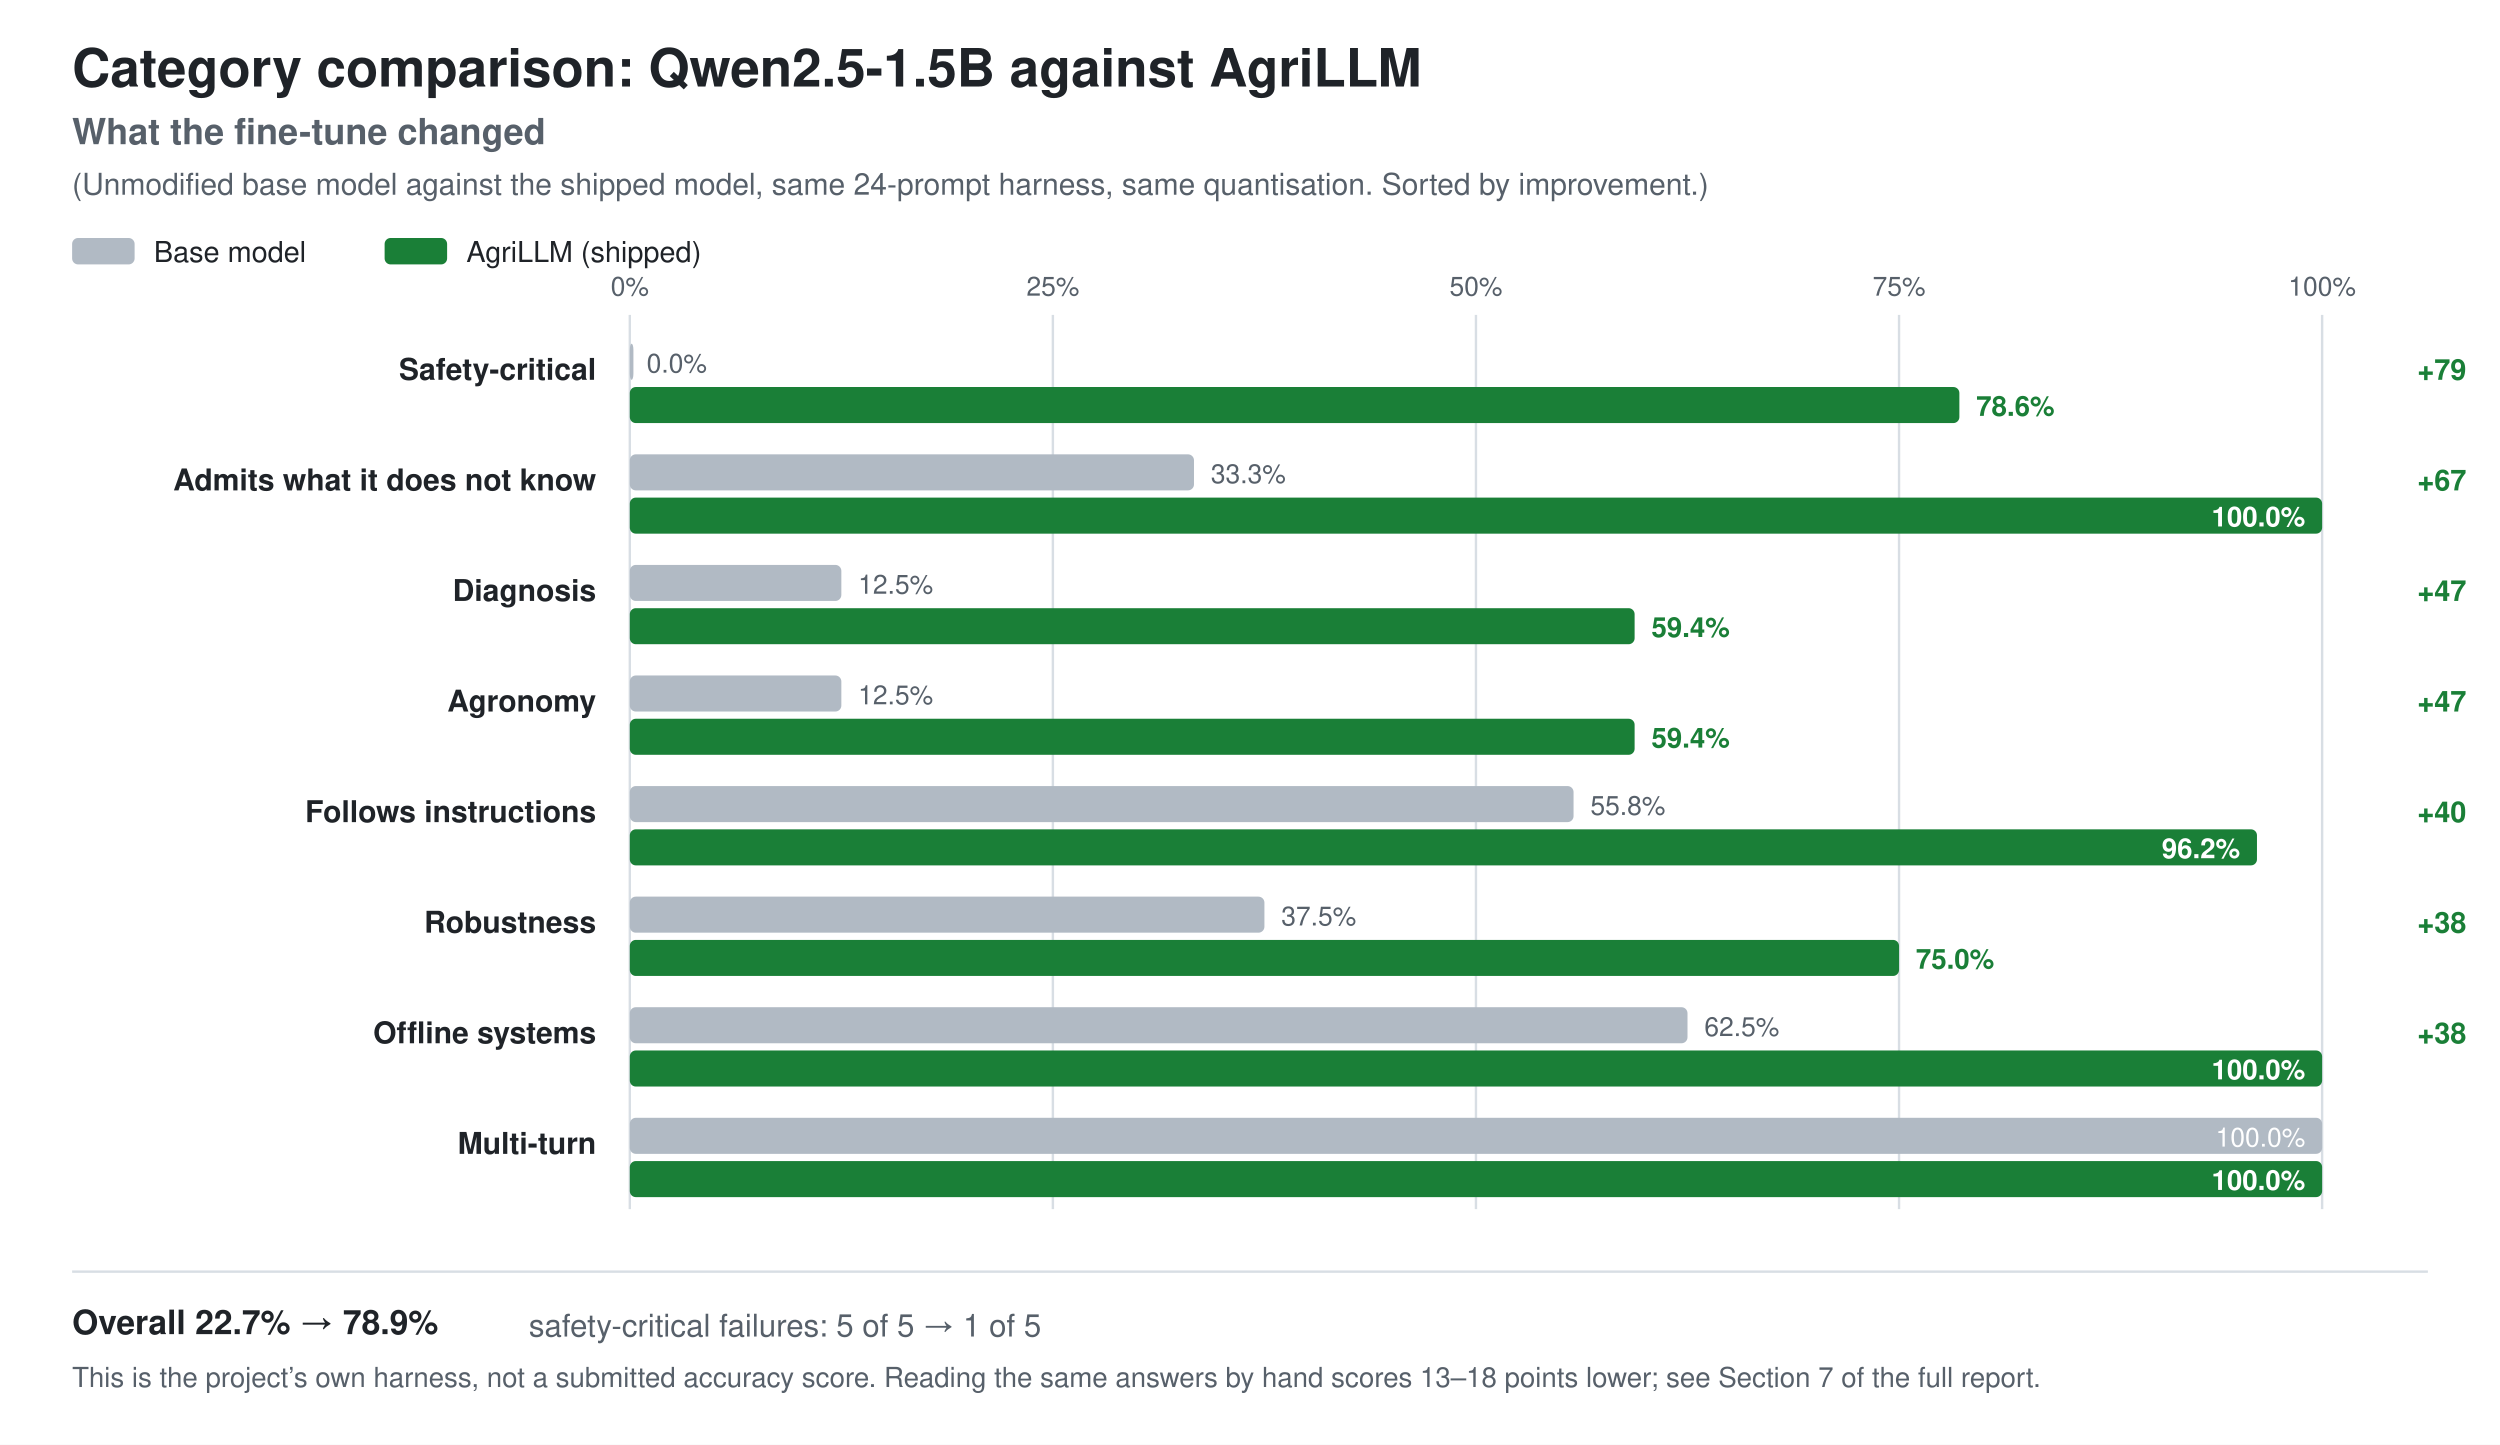
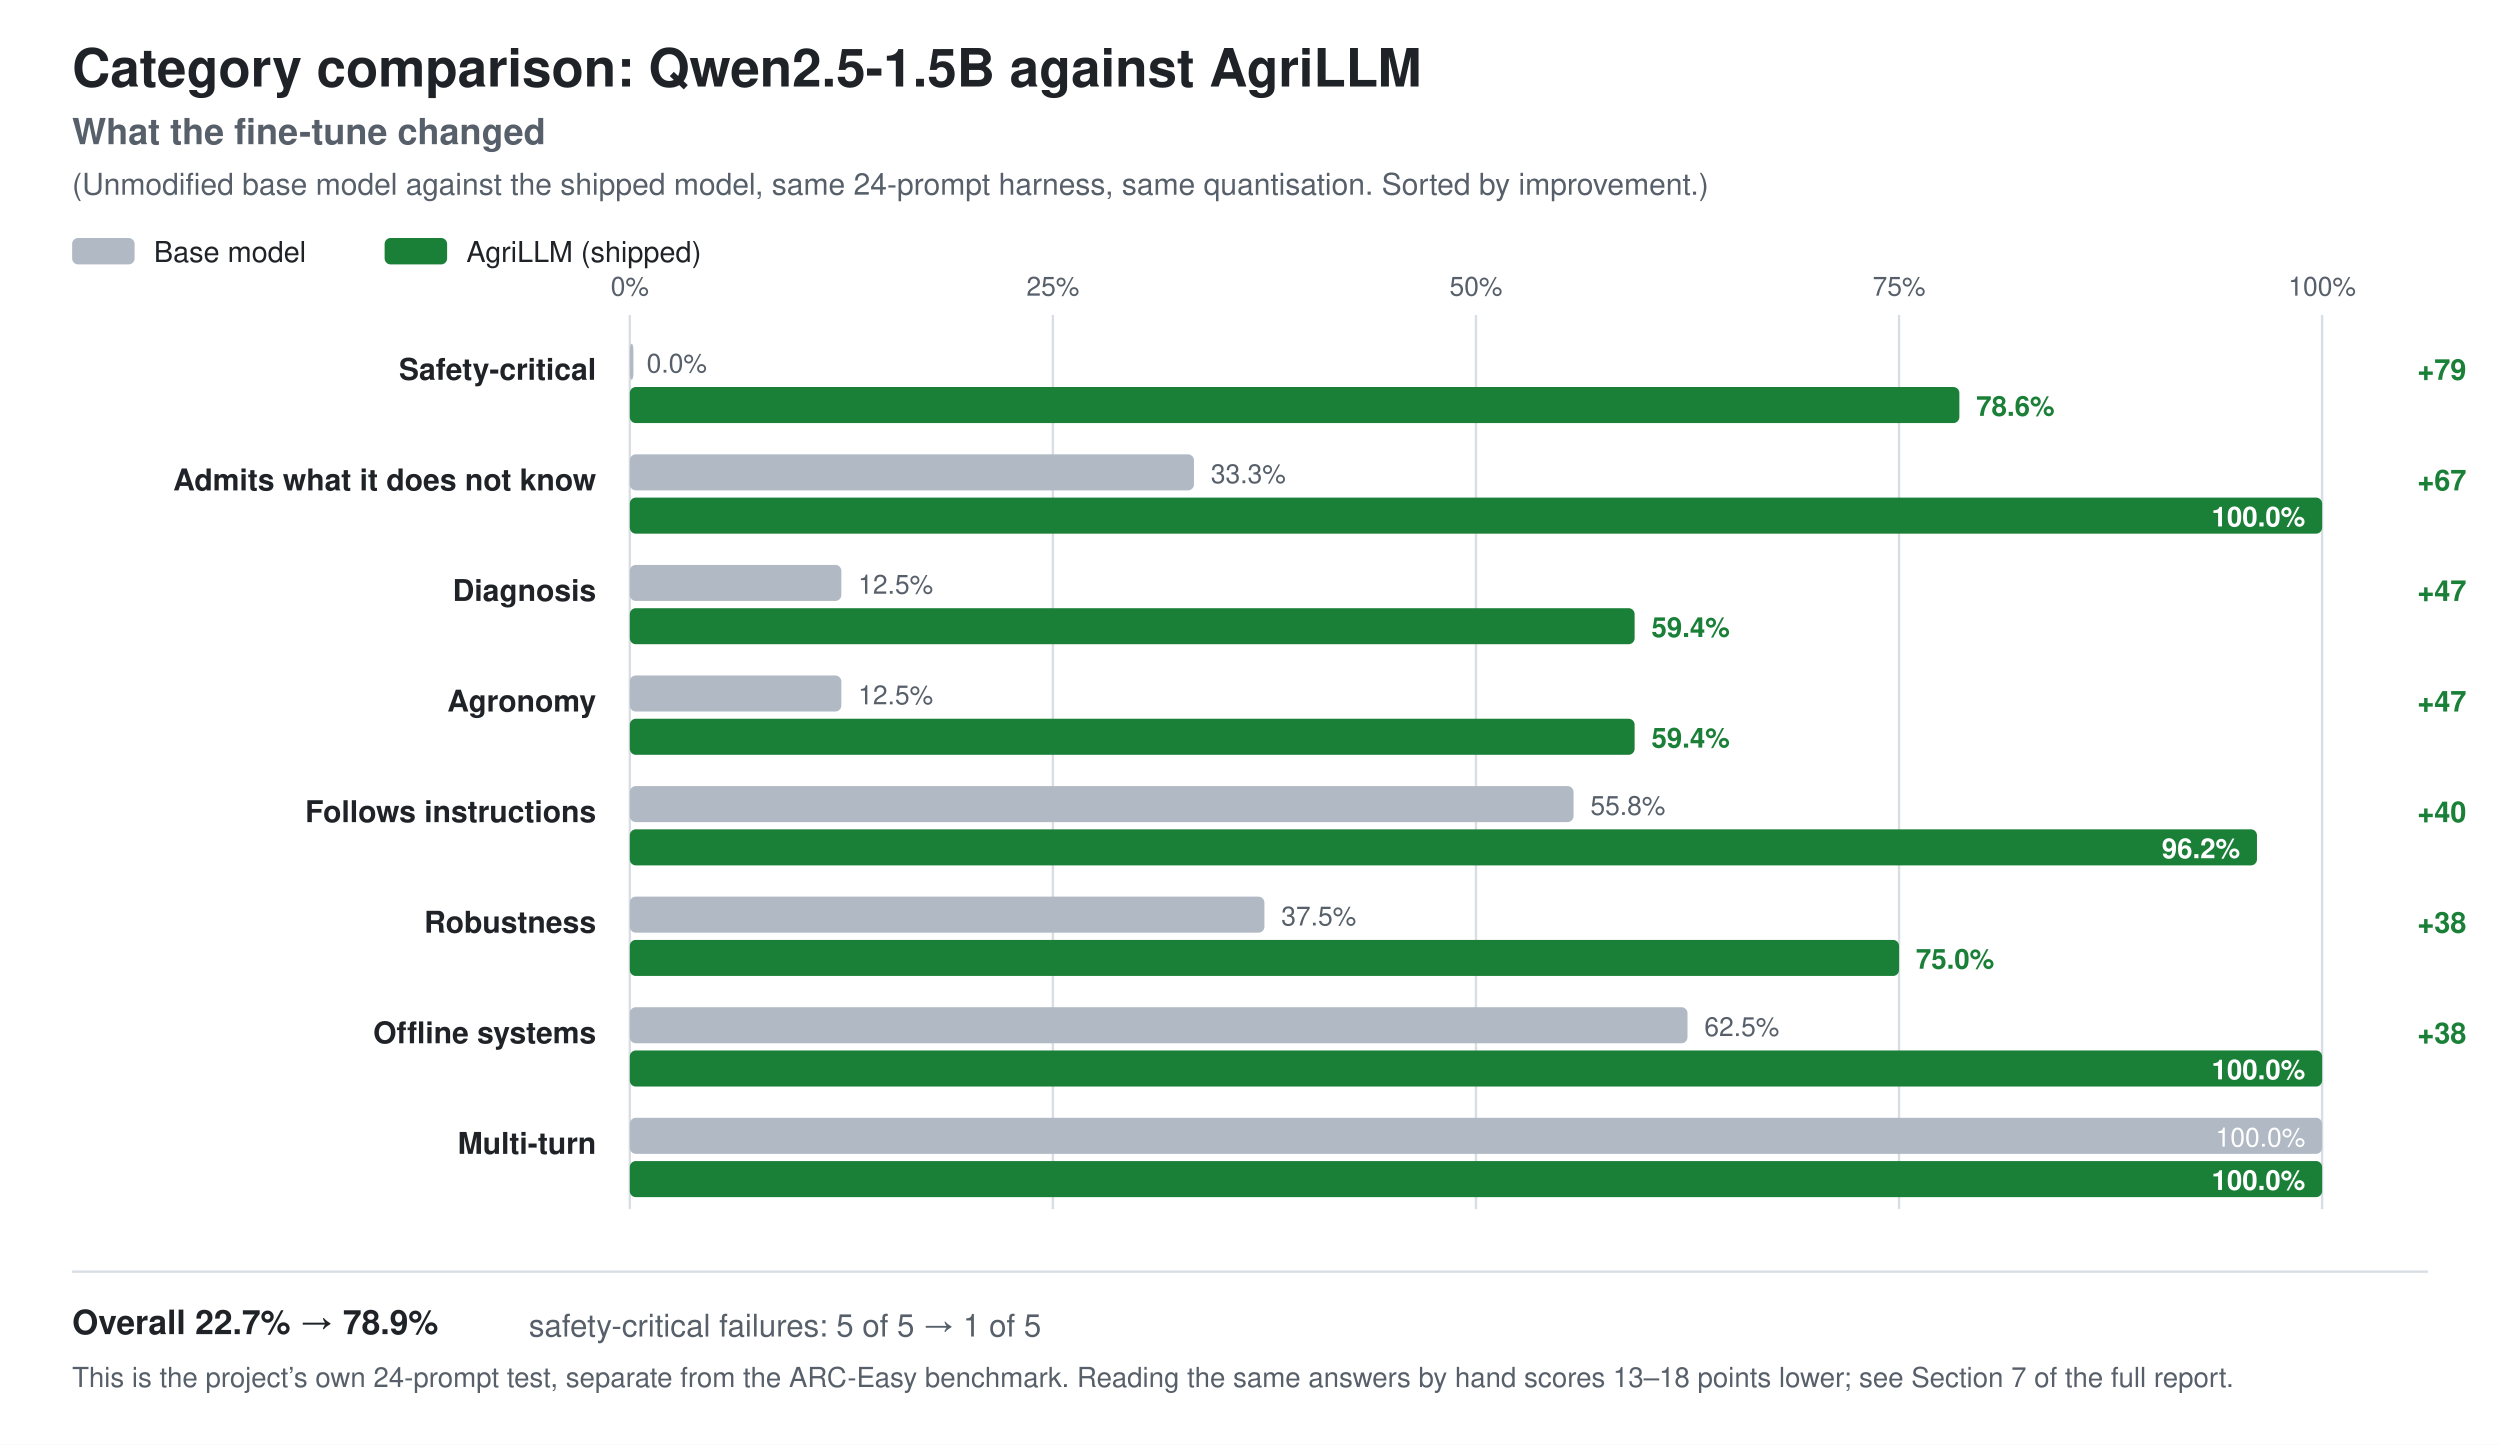
<svg xmlns="http://www.w3.org/2000/svg" viewBox="0 0 1040 601" width="1040" height="601" font-family="-apple-system, BlinkMacSystemFont, 'Segoe UI', Helvetica, Arial, sans-serif">
  <rect width="1040" height="601" fill="#ffffff" />
  <text x="30" y="36" font-size="22" font-weight="700" fill="#1f2328">Category comparison: Qwen2.5-1.5B against AgriLLM</text>
  <text x="30" y="60" font-size="15" font-weight="600" fill="#57606a">What the fine-tune changed</text>
  <text x="30" y="81" font-size="12.5" fill="#57606a">(Unmodified base model against the shipped model, same 24-prompt harness, same quantisation. Sorted by improvement.)</text>
  <rect x="30" y="99" width="26" height="11" rx="2.5" fill="#b1bac4" />
  <text x="64" y="109" font-size="12" fill="#1f2328">Base model</text>
  <rect x="160" y="99" width="26" height="11" rx="2.5" fill="#1a7f37" />
  <text x="194" y="109" font-size="12" fill="#1f2328">AgriLLM (shipped)</text>
  <line x1="262.0" y1="131" x2="262.0" y2="503" stroke="#d8dee4" stroke-width="1" />
  <text x="262.0" y="123" font-size="11" fill="#57606a" text-anchor="middle">0%</text>
  <line x1="438.0" y1="131" x2="438.0" y2="503" stroke="#d8dee4" stroke-width="1" />
  <text x="438.0" y="123" font-size="11" fill="#57606a" text-anchor="middle">25%</text>
  <line x1="614.0" y1="131" x2="614.0" y2="503" stroke="#d8dee4" stroke-width="1" />
  <text x="614.0" y="123" font-size="11" fill="#57606a" text-anchor="middle">50%</text>
  <line x1="790.0" y1="131" x2="790.0" y2="503" stroke="#d8dee4" stroke-width="1" />
  <text x="790.0" y="123" font-size="11" fill="#57606a" text-anchor="middle">75%</text>
  <line x1="966.0" y1="131" x2="966.0" y2="503" stroke="#d8dee4" stroke-width="1" />
  <text x="966.0" y="123" font-size="11" fill="#57606a" text-anchor="middle">100%</text>
  <text x="248" y="158.0" font-size="12.5" font-weight="600" fill="#1f2328" text-anchor="end">Safety-critical</text>
  <rect x="262" y="143.0" width="1.5" height="15" rx="2.5" fill="#b1bac4" />
  <rect x="262" y="161.0" width="553.1" height="15" rx="2.5" fill="#1a7f37" />
  <text x="269.0" y="155.0" font-size="11" font-weight="400" fill="#57606a" text-anchor="start">0.0%</text>
  <text x="822.1" y="173.0" font-size="11.5" font-weight="700" fill="#1a7f37" text-anchor="start">78.6%</text>
  <text x="1026" y="158.0" font-size="12" font-weight="700" fill="#1a7f37" text-anchor="end">+79</text>
  <text x="248" y="204.0" font-size="12.5" font-weight="600" fill="#1f2328" text-anchor="end">Admits what it does not know</text>
  <rect x="262" y="189.0" width="234.7" height="15" rx="2.5" fill="#b1bac4" />
  <rect x="262" y="207.0" width="704.0" height="15" rx="2.5" fill="#1a7f37" />
  <text x="503.7" y="201.0" font-size="11" font-weight="400" fill="#57606a" text-anchor="start">33.3%</text>
  <text x="959.0" y="219.0" font-size="11.5" font-weight="700" fill="#ffffff" text-anchor="end">100.0%</text>
  <text x="1026" y="204.0" font-size="12" font-weight="700" fill="#1a7f37" text-anchor="end">+67</text>
  <text x="248" y="250.0" font-size="12.5" font-weight="600" fill="#1f2328" text-anchor="end">Diagnosis</text>
  <rect x="262" y="235.0" width="88.0" height="15" rx="2.5" fill="#b1bac4" />
  <rect x="262" y="253.0" width="418.0" height="15" rx="2.5" fill="#1a7f37" />
  <text x="357.0" y="247.0" font-size="11" font-weight="400" fill="#57606a" text-anchor="start">12.5%</text>
  <text x="687.0" y="265.0" font-size="11.5" font-weight="700" fill="#1a7f37" text-anchor="start">59.4%</text>
  <text x="1026" y="250.0" font-size="12" font-weight="700" fill="#1a7f37" text-anchor="end">+47</text>
  <text x="248" y="296.0" font-size="12.5" font-weight="600" fill="#1f2328" text-anchor="end">Agronomy</text>
  <rect x="262" y="281.0" width="88.0" height="15" rx="2.5" fill="#b1bac4" />
  <rect x="262" y="299.0" width="418.0" height="15" rx="2.5" fill="#1a7f37" />
  <text x="357.0" y="293.0" font-size="11" font-weight="400" fill="#57606a" text-anchor="start">12.5%</text>
  <text x="687.0" y="311.0" font-size="11.5" font-weight="700" fill="#1a7f37" text-anchor="start">59.4%</text>
  <text x="1026" y="296.0" font-size="12" font-weight="700" fill="#1a7f37" text-anchor="end">+47</text>
  <text x="248" y="342.0" font-size="12.5" font-weight="600" fill="#1f2328" text-anchor="end">Follows instructions</text>
  <rect x="262" y="327.0" width="392.6" height="15" rx="2.5" fill="#b1bac4" />
  <rect x="262" y="345.0" width="676.9" height="15" rx="2.5" fill="#1a7f37" />
  <text x="661.6" y="339.0" font-size="11" font-weight="400" fill="#57606a" text-anchor="start">55.8%</text>
  <text x="931.9" y="357.0" font-size="11.5" font-weight="700" fill="#ffffff" text-anchor="end">96.2%</text>
  <text x="1026" y="342.0" font-size="12" font-weight="700" fill="#1a7f37" text-anchor="end">+40</text>
  <text x="248" y="388.0" font-size="12.5" font-weight="600" fill="#1f2328" text-anchor="end">Robustness</text>
  <rect x="262" y="373.0" width="264.0" height="15" rx="2.5" fill="#b1bac4" />
  <rect x="262" y="391.0" width="528.0" height="15" rx="2.5" fill="#1a7f37" />
  <text x="533.0" y="385.0" font-size="11" font-weight="400" fill="#57606a" text-anchor="start">37.5%</text>
  <text x="797.0" y="403.0" font-size="11.5" font-weight="700" fill="#1a7f37" text-anchor="start">75.0%</text>
  <text x="1026" y="388.0" font-size="12" font-weight="700" fill="#1a7f37" text-anchor="end">+38</text>
  <text x="248" y="434.0" font-size="12.5" font-weight="600" fill="#1f2328" text-anchor="end">Offline systems</text>
  <rect x="262" y="419.0" width="440.0" height="15" rx="2.5" fill="#b1bac4" />
  <rect x="262" y="437.0" width="704.0" height="15" rx="2.5" fill="#1a7f37" />
  <text x="709.0" y="431.0" font-size="11" font-weight="400" fill="#57606a" text-anchor="start">62.5%</text>
  <text x="959.0" y="449.0" font-size="11.5" font-weight="700" fill="#ffffff" text-anchor="end">100.0%</text>
  <text x="1026" y="434.0" font-size="12" font-weight="700" fill="#1a7f37" text-anchor="end">+38</text>
  <text x="248" y="480.0" font-size="12.5" font-weight="600" fill="#1f2328" text-anchor="end">Multi-turn</text>
  <rect x="262" y="465.0" width="704.0" height="15" rx="2.5" fill="#b1bac4" />
  <rect x="262" y="483.0" width="704.0" height="15" rx="2.5" fill="#1a7f37" />
  <text x="959.0" y="477.0" font-size="11" font-weight="400" fill="#ffffff" text-anchor="end">100.0%</text>
  <text x="959.0" y="495.0" font-size="11.5" font-weight="700" fill="#ffffff" text-anchor="end">100.0%</text>
  <line x1="30" y1="529.0" x2="1010" y2="529.0" stroke="#d8dee4" stroke-width="1" />
  <text x="30" y="555.0" font-size="14" font-weight="700" fill="#1f2328">Overall 22.7% → 78.9%</text>
  <text x="220" y="556.0" font-size="13" fill="#57606a">safety-critical failures: 5 of 5 → 1 of 5</text>
-   <text x="30" y="577.0" font-size="11.5" fill="#57606a">This is the project’s own harness, not a submitted accuracy score. Reading the same answers by hand scores 13–18 points lower; see Section 7 of the full report.</text>
+   <text x="30" y="577.0" font-size="11.5" fill="#57606a">This is the project’s own 24-prompt test, separate from the ARC-Easy benchmark. Reading the same answers by hand scores 13–18 points lower; see Section 7 of the full report.</text>
</svg>
